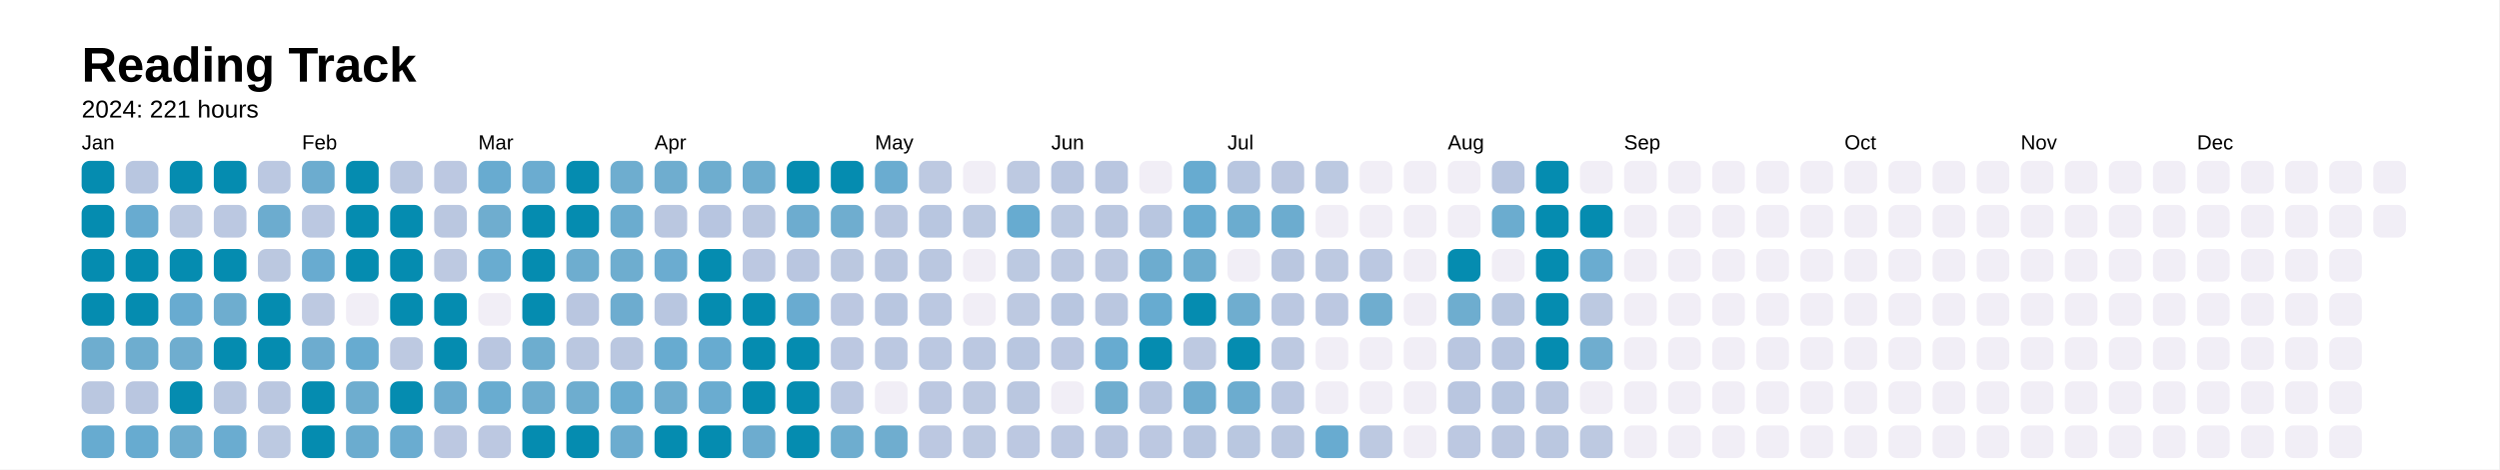
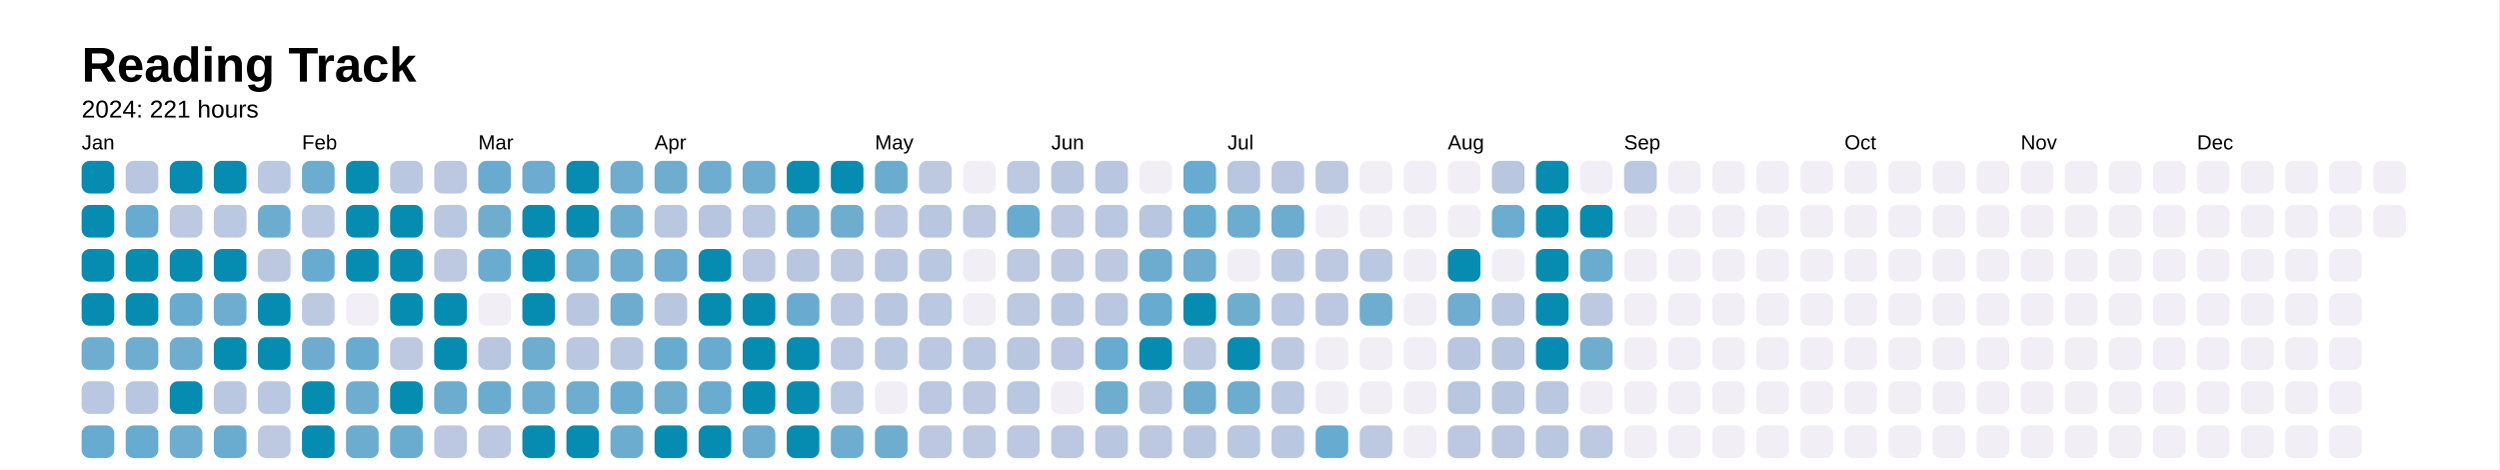
<svg xmlns="http://www.w3.org/2000/svg" baseProfile="full" height="57.5mm" version="1.1" viewBox="0,0,306.2,57.5" width="306.2mm">
  <defs />
  <rect fill="#FFFFFF" height="57.5" width="306.2" x="0" y="0" />
  <text fill="#000000" style="font-size:6px; font-family:Arial; font-weight:bold;" x="10" y="10">Reading Track</text>
  <text fill="#000000" style="font-size:3px; font-family:Arial;" x="10" y="14.4">2024: 221 hours</text>
  <text fill="#000000" style="font-size:2.5px; font-family:Arial" x="10" y="18.3">Jan</text>
  <rect fill="#058cb0" height="4" rx="1" ry="1" width="4" x="10" y="19.7" />
  <rect fill="#058cb0" height="4" rx="1" ry="1" width="4" x="10" y="25.1" />
  <rect fill="#058cb0" height="4" rx="1" ry="1" width="4" x="10" y="30.5" />
  <rect fill="#058cb0" height="4" rx="1" ry="1" width="4" x="10" y="35.9" />
  <rect fill="#6eadcf" height="4" rx="1" ry="1" width="4" x="10" y="41.3" />
  <rect fill="#bac7e0" height="4" rx="1" ry="1" width="4" x="10" y="46.7" />
  <rect fill="#67abd0" height="4" rx="1" ry="1" width="4" x="10" y="52.1" />
  <rect fill="#b8c6e0" height="4" rx="1" ry="1" width="4" x="15.4" y="19.7" />
  <rect fill="#68abd0" height="4" rx="1" ry="1" width="4" x="15.4" y="25.1" />
  <rect fill="#058cb0" height="4" rx="1" ry="1" width="4" x="15.4" y="30.5" />
  <rect fill="#058cb0" height="4" rx="1" ry="1" width="4" x="15.4" y="35.9" />
  <rect fill="#6eadcf" height="4" rx="1" ry="1" width="4" x="15.4" y="41.3" />
  <rect fill="#b9c6e0" height="4" rx="1" ry="1" width="4" x="15.4" y="46.7" />
  <rect fill="#67abd0" height="4" rx="1" ry="1" width="4" x="15.4" y="52.1" />
  <rect fill="#058cb0" height="4" rx="1" ry="1" width="4" x="20.8" y="19.7" />
  <rect fill="#bcc9e1" height="4" rx="1" ry="1" width="4" x="20.8" y="25.1" />
  <rect fill="#058cb0" height="4" rx="1" ry="1" width="4" x="20.8" y="30.5" />
  <rect fill="#68abd0" height="4" rx="1" ry="1" width="4" x="20.8" y="35.9" />
  <rect fill="#6fadcf" height="4" rx="1" ry="1" width="4" x="20.8" y="41.3" />
  <rect fill="#058cb0" height="4" rx="1" ry="1" width="4" x="20.8" y="46.7" />
  <rect fill="#6eadcf" height="4" rx="1" ry="1" width="4" x="20.8" y="52.1" />
  <rect fill="#058cb0" height="4" rx="1" ry="1" width="4" x="26.2" y="19.7" />
  <rect fill="#bbc8e1" height="4" rx="1" ry="1" width="4" x="26.2" y="25.1" />
  <rect fill="#058cb0" height="4" rx="1" ry="1" width="4" x="26.2" y="30.5" />
  <rect fill="#6eadcf" height="4" rx="1" ry="1" width="4" x="26.2" y="35.9" />
  <rect fill="#058cb0" height="4" rx="1" ry="1" width="4" x="26.2" y="41.3" />
  <rect fill="#b9c7e0" height="4" rx="1" ry="1" width="4" x="26.2" y="46.7" />
  <rect fill="#6aacd0" height="4" rx="1" ry="1" width="4" x="26.2" y="52.1" />
  <rect fill="#bbc8e1" height="4" rx="1" ry="1" width="4" x="31.6" y="19.7" />
  <rect fill="#6caccf" height="4" rx="1" ry="1" width="4" x="31.6" y="25.1" />
  <rect fill="#bbc8e0" height="4" rx="1" ry="1" width="4" x="31.6" y="30.5" />
  <rect fill="#058cb0" height="4" rx="1" ry="1" width="4" x="31.6" y="35.9" />
  <rect fill="#058cb0" height="4" rx="1" ry="1" width="4" x="31.6" y="41.3" />
  <rect fill="#bac7e0" height="4" rx="1" ry="1" width="4" x="31.6" y="46.7" />
  <rect fill="#bcc9e1" height="4" rx="1" ry="1" width="4" x="31.6" y="52.1" />
  <text fill="#000000" style="font-size:2.5px; font-family:Arial" x="37.0" y="18.3">Feb</text>
  <rect fill="#6caccf" height="4" rx="1" ry="1" width="4" x="37.0" y="19.7" />
  <rect fill="#bbc8e1" height="4" rx="1" ry="1" width="4" x="37.0" y="25.1" />
  <rect fill="#68abd0" height="4" rx="1" ry="1" width="4" x="37.0" y="30.5" />
  <rect fill="#bdc9e1" height="4" rx="1" ry="1" width="4" x="37.0" y="35.9" />
  <rect fill="#6daccf" height="4" rx="1" ry="1" width="4" x="37.0" y="41.3" />
  <rect fill="#058cb0" height="4" rx="1" ry="1" width="4" x="37.0" y="46.7" />
  <rect fill="#058cb0" height="4" rx="1" ry="1" width="4" x="37.0" y="52.1" />
  <rect fill="#058cb0" height="4" rx="1" ry="1" width="4" x="42.4" y="19.7" />
  <rect fill="#058cb0" height="4" rx="1" ry="1" width="4" x="42.4" y="25.1" />
  <rect fill="#058cb0" height="4" rx="1" ry="1" width="4" x="42.4" y="30.5" />
  <rect fill="#f1eef6" height="4" rx="1" ry="1" width="4" x="42.4" y="35.9" />
  <rect fill="#67abd0" height="4" rx="1" ry="1" width="4" x="42.4" y="41.3" />
  <rect fill="#6eadcf" height="4" rx="1" ry="1" width="4" x="42.4" y="46.7" />
  <rect fill="#6baccf" height="4" rx="1" ry="1" width="4" x="42.4" y="52.1" />
  <rect fill="#bac7e0" height="4" rx="1" ry="1" width="4" x="47.8" y="19.7" />
  <rect fill="#058cb0" height="4" rx="1" ry="1" width="4" x="47.8" y="25.1" />
  <rect fill="#058cb0" height="4" rx="1" ry="1" width="4" x="47.8" y="30.5" />
  <rect fill="#058cb0" height="4" rx="1" ry="1" width="4" x="47.8" y="35.9" />
  <rect fill="#bdc9e1" height="4" rx="1" ry="1" width="4" x="47.8" y="41.3" />
  <rect fill="#058cb0" height="4" rx="1" ry="1" width="4" x="47.8" y="46.7" />
  <rect fill="#6aacd0" height="4" rx="1" ry="1" width="4" x="47.8" y="52.1" />
  <rect fill="#bcc8e1" height="4" rx="1" ry="1" width="4" x="53.2" y="19.7" />
  <rect fill="#bac7e0" height="4" rx="1" ry="1" width="4" x="53.2" y="25.1" />
  <rect fill="#bdc9e1" height="4" rx="1" ry="1" width="4" x="53.2" y="30.5" />
  <rect fill="#058cb0" height="4" rx="1" ry="1" width="4" x="53.2" y="35.9" />
  <rect fill="#058cb0" height="4" rx="1" ry="1" width="4" x="53.2" y="41.3" />
  <rect fill="#6caccf" height="4" rx="1" ry="1" width="4" x="53.2" y="46.7" />
  <rect fill="#bcc8e1" height="4" rx="1" ry="1" width="4" x="53.2" y="52.1" />
  <text fill="#000000" style="font-size:2.5px; font-family:Arial" x="58.6" y="18.3">Mar</text>
  <rect fill="#68abd0" height="4" rx="1" ry="1" width="4" x="58.6" y="19.7" />
  <rect fill="#6fadcf" height="4" rx="1" ry="1" width="4" x="58.6" y="25.1" />
  <rect fill="#69acd0" height="4" rx="1" ry="1" width="4" x="58.6" y="30.5" />
  <rect fill="#f1eef6" height="4" rx="1" ry="1" width="4" x="58.6" y="35.9" />
  <rect fill="#b9c6e0" height="4" rx="1" ry="1" width="4" x="58.6" y="41.3" />
  <rect fill="#69acd0" height="4" rx="1" ry="1" width="4" x="58.6" y="46.7" />
  <rect fill="#bcc8e1" height="4" rx="1" ry="1" width="4" x="58.6" y="52.1" />
  <rect fill="#6bacd0" height="4" rx="1" ry="1" width="4" x="64" y="19.7" />
  <rect fill="#058cb0" height="4" rx="1" ry="1" width="4" x="64" y="25.1" />
  <rect fill="#058cb0" height="4" rx="1" ry="1" width="4" x="64" y="30.5" />
  <rect fill="#058cb0" height="4" rx="1" ry="1" width="4" x="64" y="35.9" />
  <rect fill="#6dadcf" height="4" rx="1" ry="1" width="4" x="64" y="41.3" />
  <rect fill="#6eadcf" height="4" rx="1" ry="1" width="4" x="64" y="46.7" />
  <rect fill="#058cb0" height="4" rx="1" ry="1" width="4" x="64" y="52.1" />
  <rect fill="#058cb0" height="4" rx="1" ry="1" width="4" x="69.4" y="19.7" />
  <rect fill="#058cb0" height="4" rx="1" ry="1" width="4" x="69.4" y="25.1" />
  <rect fill="#6eadcf" height="4" rx="1" ry="1" width="4" x="69.4" y="30.5" />
  <rect fill="#b9c6e0" height="4" rx="1" ry="1" width="4" x="69.4" y="35.9" />
  <rect fill="#bac7e0" height="4" rx="1" ry="1" width="4" x="69.4" y="41.3" />
  <rect fill="#6eadcf" height="4" rx="1" ry="1" width="4" x="69.4" y="46.7" />
  <rect fill="#058cb0" height="4" rx="1" ry="1" width="4" x="69.4" y="52.1" />
  <rect fill="#6eadcf" height="4" rx="1" ry="1" width="4" x="74.8" y="19.7" />
  <rect fill="#6baccf" height="4" rx="1" ry="1" width="4" x="74.8" y="25.1" />
  <rect fill="#6eadcf" height="4" rx="1" ry="1" width="4" x="74.8" y="30.5" />
  <rect fill="#6daccf" height="4" rx="1" ry="1" width="4" x="74.8" y="35.9" />
  <rect fill="#bac7e0" height="4" rx="1" ry="1" width="4" x="74.8" y="41.3" />
  <rect fill="#69acd0" height="4" rx="1" ry="1" width="4" x="74.8" y="46.7" />
  <rect fill="#6caccf" height="4" rx="1" ry="1" width="4" x="74.8" y="52.1" />
  <text fill="#000000" style="font-size:2.5px; font-family:Arial" x="80.2" y="18.3">Apr</text>
  <rect fill="#6fadcf" height="4" rx="1" ry="1" width="4" x="80.2" y="19.7" />
  <rect fill="#bac7e0" height="4" rx="1" ry="1" width="4" x="80.2" y="25.1" />
  <rect fill="#6bacd0" height="4" rx="1" ry="1" width="4" x="80.2" y="30.5" />
  <rect fill="#b8c6e0" height="4" rx="1" ry="1" width="4" x="80.2" y="35.9" />
  <rect fill="#67abd0" height="4" rx="1" ry="1" width="4" x="80.2" y="41.3" />
  <rect fill="#6fadcf" height="4" rx="1" ry="1" width="4" x="80.2" y="46.7" />
  <rect fill="#058cb0" height="4" rx="1" ry="1" width="4" x="80.2" y="52.1" />
  <rect fill="#6eadcf" height="4" rx="1" ry="1" width="4" x="85.6" y="19.7" />
  <rect fill="#b7c5e0" height="4" rx="1" ry="1" width="4" x="85.6" y="25.1" />
  <rect fill="#058cb0" height="4" rx="1" ry="1" width="4" x="85.6" y="30.5" />
  <rect fill="#058cb0" height="4" rx="1" ry="1" width="4" x="85.6" y="35.9" />
  <rect fill="#67abd0" height="4" rx="1" ry="1" width="4" x="85.6" y="41.3" />
  <rect fill="#6aacd0" height="4" rx="1" ry="1" width="4" x="85.6" y="46.7" />
  <rect fill="#058cb0" height="4" rx="1" ry="1" width="4" x="85.6" y="52.1" />
  <rect fill="#6eadcf" height="4" rx="1" ry="1" width="4" x="91" y="19.7" />
  <rect fill="#bac7e0" height="4" rx="1" ry="1" width="4" x="91" y="25.1" />
  <rect fill="#bcc8e1" height="4" rx="1" ry="1" width="4" x="91" y="30.5" />
  <rect fill="#058cb0" height="4" rx="1" ry="1" width="4" x="91" y="35.9" />
  <rect fill="#058cb0" height="4" rx="1" ry="1" width="4" x="91" y="41.3" />
  <rect fill="#058cb0" height="4" rx="1" ry="1" width="4" x="91" y="46.7" />
  <rect fill="#6daccf" height="4" rx="1" ry="1" width="4" x="91" y="52.1" />
  <rect fill="#058cb0" height="4" rx="1" ry="1" width="4" x="96.4" y="19.7" />
  <rect fill="#6daccf" height="4" rx="1" ry="1" width="4" x="96.4" y="25.1" />
  <rect fill="#b9c6e0" height="4" rx="1" ry="1" width="4" x="96.4" y="30.5" />
  <rect fill="#69abd0" height="4" rx="1" ry="1" width="4" x="96.4" y="35.9" />
  <rect fill="#058cb0" height="4" rx="1" ry="1" width="4" x="96.4" y="41.3" />
  <rect fill="#058cb0" height="4" rx="1" ry="1" width="4" x="96.4" y="46.7" />
  <rect fill="#058cb0" height="4" rx="1" ry="1" width="4" x="96.4" y="52.1" />
  <rect fill="#058cb0" height="4" rx="1" ry="1" width="4" x="101.8" y="19.7" />
  <rect fill="#6fadcf" height="4" rx="1" ry="1" width="4" x="101.8" y="25.1" />
  <rect fill="#bbc8e0" height="4" rx="1" ry="1" width="4" x="101.8" y="30.5" />
  <rect fill="#bcc8e1" height="4" rx="1" ry="1" width="4" x="101.8" y="35.9" />
  <rect fill="#bcc8e1" height="4" rx="1" ry="1" width="4" x="101.8" y="41.3" />
  <rect fill="#bbc8e1" height="4" rx="1" ry="1" width="4" x="101.8" y="46.7" />
  <rect fill="#6eadcf" height="4" rx="1" ry="1" width="4" x="101.8" y="52.1" />
  <text fill="#000000" style="font-size:2.5px; font-family:Arial" x="107.2" y="18.3">May</text>
  <rect fill="#6aacd0" height="4" rx="1" ry="1" width="4" x="107.2" y="19.7" />
  <rect fill="#bac7e0" height="4" rx="1" ry="1" width="4" x="107.2" y="25.1" />
  <rect fill="#bac7e0" height="4" rx="1" ry="1" width="4" x="107.2" y="30.5" />
  <rect fill="#b8c6e0" height="4" rx="1" ry="1" width="4" x="107.2" y="35.9" />
  <rect fill="#bbc8e1" height="4" rx="1" ry="1" width="4" x="107.2" y="41.3" />
  <rect fill="#f1eef6" height="4" rx="1" ry="1" width="4" x="107.2" y="46.7" />
  <rect fill="#6fadcf" height="4" rx="1" ry="1" width="4" x="107.2" y="52.1" />
  <rect fill="#bdc9e1" height="4" rx="1" ry="1" width="4" x="112.6" y="19.7" />
  <rect fill="#b8c6e0" height="4" rx="1" ry="1" width="4" x="112.6" y="25.1" />
  <rect fill="#bac7e0" height="4" rx="1" ry="1" width="4" x="112.6" y="30.5" />
  <rect fill="#bbc8e1" height="4" rx="1" ry="1" width="4" x="112.6" y="35.9" />
  <rect fill="#bbc8e1" height="4" rx="1" ry="1" width="4" x="112.6" y="41.3" />
  <rect fill="#bcc8e1" height="4" rx="1" ry="1" width="4" x="112.6" y="46.7" />
  <rect fill="#bcc8e1" height="4" rx="1" ry="1" width="4" x="112.6" y="52.1" />
  <rect fill="#f1eef6" height="4" rx="1" ry="1" width="4" x="118" y="19.7" />
  <rect fill="#bcc9e1" height="4" rx="1" ry="1" width="4" x="118" y="25.1" />
  <rect fill="#f1eef6" height="4" rx="1" ry="1" width="4" x="118" y="30.5" />
  <rect fill="#f1eef6" height="4" rx="1" ry="1" width="4" x="118" y="35.9" />
  <rect fill="#bbc8e1" height="4" rx="1" ry="1" width="4" x="118" y="41.3" />
  <rect fill="#bdc9e1" height="4" rx="1" ry="1" width="4" x="118" y="46.7" />
  <rect fill="#bdc9e1" height="4" rx="1" ry="1" width="4" x="118" y="52.1" />
  <rect fill="#bdc9e1" height="4" rx="1" ry="1" width="4" x="123.4" y="19.7" />
  <rect fill="#67abd0" height="4" rx="1" ry="1" width="4" x="123.4" y="25.1" />
  <rect fill="#bcc9e1" height="4" rx="1" ry="1" width="4" x="123.4" y="30.5" />
  <rect fill="#bdc9e1" height="4" rx="1" ry="1" width="4" x="123.4" y="35.9" />
  <rect fill="#b8c6e0" height="4" rx="1" ry="1" width="4" x="123.4" y="41.3" />
  <rect fill="#bac7e0" height="4" rx="1" ry="1" width="4" x="123.4" y="46.7" />
  <rect fill="#bcc8e1" height="4" rx="1" ry="1" width="4" x="123.4" y="52.1" />
  <text fill="#000000" style="font-size:2.5px; font-family:Arial" x="128.8" y="18.3">Jun</text>
  <rect fill="#b9c6e0" height="4" rx="1" ry="1" width="4" x="128.8" y="19.7" />
  <rect fill="#bcc9e1" height="4" rx="1" ry="1" width="4" x="128.8" y="25.1" />
  <rect fill="#bdc9e1" height="4" rx="1" ry="1" width="4" x="128.8" y="30.5" />
  <rect fill="#b8c6e0" height="4" rx="1" ry="1" width="4" x="128.8" y="35.9" />
  <rect fill="#bcc8e1" height="4" rx="1" ry="1" width="4" x="128.8" y="41.3" />
  <rect fill="#f1eef6" height="4" rx="1" ry="1" width="4" x="128.8" y="46.7" />
  <rect fill="#bcc8e1" height="4" rx="1" ry="1" width="4" x="128.8" y="52.1" />
  <rect fill="#b9c6e0" height="4" rx="1" ry="1" width="4" x="134.2" y="19.7" />
  <rect fill="#bac7e0" height="4" rx="1" ry="1" width="4" x="134.2" y="25.1" />
  <rect fill="#bdc9e1" height="4" rx="1" ry="1" width="4" x="134.2" y="30.5" />
  <rect fill="#bac7e0" height="4" rx="1" ry="1" width="4" x="134.2" y="35.9" />
  <rect fill="#67abd0" height="4" rx="1" ry="1" width="4" x="134.2" y="41.3" />
  <rect fill="#6fadcf" height="4" rx="1" ry="1" width="4" x="134.2" y="46.7" />
  <rect fill="#b9c6e0" height="4" rx="1" ry="1" width="4" x="134.2" y="52.1" />
  <rect fill="#f1eef6" height="4" rx="1" ry="1" width="4" x="139.6" y="19.7" />
  <rect fill="#b8c6e0" height="4" rx="1" ry="1" width="4" x="139.6" y="25.1" />
  <rect fill="#6daccf" height="4" rx="1" ry="1" width="4" x="139.6" y="30.5" />
  <rect fill="#67abd0" height="4" rx="1" ry="1" width="4" x="139.6" y="35.9" />
  <rect fill="#058cb0" height="4" rx="1" ry="1" width="4" x="139.6" y="41.3" />
  <rect fill="#b8c6e0" height="4" rx="1" ry="1" width="4" x="139.6" y="46.7" />
  <rect fill="#bcc8e1" height="4" rx="1" ry="1" width="4" x="139.6" y="52.1" />
  <rect fill="#67abd0" height="4" rx="1" ry="1" width="4" x="145" y="19.7" />
  <rect fill="#67abd0" height="4" rx="1" ry="1" width="4" x="145" y="25.1" />
  <rect fill="#6eadcf" height="4" rx="1" ry="1" width="4" x="145" y="30.5" />
  <rect fill="#058cb0" height="4" rx="1" ry="1" width="4" x="145" y="35.9" />
  <rect fill="#bdc9e1" height="4" rx="1" ry="1" width="4" x="145" y="41.3" />
  <rect fill="#6daccf" height="4" rx="1" ry="1" width="4" x="145" y="46.7" />
  <rect fill="#b8c6e0" height="4" rx="1" ry="1" width="4" x="145" y="52.1" />
  <text fill="#000000" style="font-size:2.5px; font-family:Arial" x="150.4" y="18.3">Jul</text>
  <rect fill="#b8c6e0" height="4" rx="1" ry="1" width="4" x="150.4" y="19.7" />
  <rect fill="#6baccf" height="4" rx="1" ry="1" width="4" x="150.4" y="25.1" />
  <rect fill="#f1eef6" height="4" rx="1" ry="1" width="4" x="150.4" y="30.5" />
  <rect fill="#6fadcf" height="4" rx="1" ry="1" width="4" x="150.4" y="35.9" />
  <rect fill="#058cb0" height="4" rx="1" ry="1" width="4" x="150.4" y="41.3" />
  <rect fill="#6caccf" height="4" rx="1" ry="1" width="4" x="150.4" y="46.7" />
  <rect fill="#b9c7e0" height="4" rx="1" ry="1" width="4" x="150.4" y="52.1" />
  <rect fill="#bbc7e0" height="4" rx="1" ry="1" width="4" x="155.8" y="19.7" />
  <rect fill="#6caccf" height="4" rx="1" ry="1" width="4" x="155.8" y="25.1" />
  <rect fill="#bac7e0" height="4" rx="1" ry="1" width="4" x="155.8" y="30.5" />
  <rect fill="#bbc8e1" height="4" rx="1" ry="1" width="4" x="155.8" y="35.9" />
  <rect fill="#bdc9e1" height="4" rx="1" ry="1" width="4" x="155.8" y="41.3" />
  <rect fill="#bbc8e1" height="4" rx="1" ry="1" width="4" x="155.8" y="46.7" />
  <rect fill="#bac7e0" height="4" rx="1" ry="1" width="4" x="155.8" y="52.1" />
  <rect fill="#bcc9e1" height="4" rx="1" ry="1" width="4" x="161.2" y="19.7" />
  <rect fill="#f1eef6" height="4" rx="1" ry="1" width="4" x="161.2" y="25.1" />
  <rect fill="#bdc9e1" height="4" rx="1" ry="1" width="4" x="161.2" y="30.5" />
  <rect fill="#bcc8e1" height="4" rx="1" ry="1" width="4" x="161.2" y="35.9" />
  <rect fill="#f1eef6" height="4" rx="1" ry="1" width="4" x="161.2" y="41.3" />
  <rect fill="#f1eef6" height="4" rx="1" ry="1" width="4" x="161.2" y="46.7" />
  <rect fill="#68abd0" height="4" rx="1" ry="1" width="4" x="161.2" y="52.1" />
  <rect fill="#f1eef6" height="4" rx="1" ry="1" width="4" x="166.6" y="19.7" />
  <rect fill="#f1eef6" height="4" rx="1" ry="1" width="4" x="166.6" y="25.1" />
  <rect fill="#bbc8e1" height="4" rx="1" ry="1" width="4" x="166.6" y="30.5" />
  <rect fill="#6fadcf" height="4" rx="1" ry="1" width="4" x="166.6" y="35.9" />
  <rect fill="#f1eef6" height="4" rx="1" ry="1" width="4" x="166.6" y="41.3" />
  <rect fill="#f1eef6" height="4" rx="1" ry="1" width="4" x="166.6" y="46.7" />
  <rect fill="#bdc9e1" height="4" rx="1" ry="1" width="4" x="166.6" y="52.1" />
  <rect fill="#f1eef6" height="4" rx="1" ry="1" width="4" x="172" y="19.7" />
  <rect fill="#f1eef6" height="4" rx="1" ry="1" width="4" x="172" y="25.1" />
  <rect fill="#f1eef6" height="4" rx="1" ry="1" width="4" x="172" y="30.5" />
  <rect fill="#f1eef6" height="4" rx="1" ry="1" width="4" x="172" y="35.9" />
  <rect fill="#f1eef6" height="4" rx="1" ry="1" width="4" x="172" y="41.3" />
  <rect fill="#f1eef6" height="4" rx="1" ry="1" width="4" x="172" y="46.7" />
  <rect fill="#f1eef6" height="4" rx="1" ry="1" width="4" x="172" y="52.1" />
  <text fill="#000000" style="font-size:2.5px; font-family:Arial" x="177.4" y="18.3">Aug</text>
  <rect fill="#f1eef6" height="4" rx="1" ry="1" width="4" x="177.4" y="19.7" />
  <rect fill="#f1eef6" height="4" rx="1" ry="1" width="4" x="177.4" y="25.1" />
  <rect fill="#058cb0" height="4" rx="1" ry="1" width="4" x="177.4" y="30.5" />
  <rect fill="#6eadcf" height="4" rx="1" ry="1" width="4" x="177.4" y="35.9" />
  <rect fill="#b9c6e0" height="4" rx="1" ry="1" width="4" x="177.4" y="41.3" />
  <rect fill="#b9c6e0" height="4" rx="1" ry="1" width="4" x="177.4" y="46.7" />
  <rect fill="#bcc8e1" height="4" rx="1" ry="1" width="4" x="177.4" y="52.1" />
  <rect fill="#b9c6e0" height="4" rx="1" ry="1" width="4" x="182.8" y="19.7" />
  <rect fill="#6baccf" height="4" rx="1" ry="1" width="4" x="182.8" y="25.1" />
  <rect fill="#f1eef6" height="4" rx="1" ry="1" width="4" x="182.8" y="30.5" />
  <rect fill="#b9c7e0" height="4" rx="1" ry="1" width="4" x="182.8" y="35.9" />
  <rect fill="#b9c6e0" height="4" rx="1" ry="1" width="4" x="182.8" y="41.3" />
  <rect fill="#b8c6e0" height="4" rx="1" ry="1" width="4" x="182.8" y="46.7" />
  <rect fill="#bbc7e0" height="4" rx="1" ry="1" width="4" x="182.8" y="52.1" />
  <rect fill="#058cb0" height="4" rx="1" ry="1" width="4" x="188.2" y="19.7" />
  <rect fill="#058cb0" height="4" rx="1" ry="1" width="4" x="188.2" y="25.1" />
  <rect fill="#058cb0" height="4" rx="1" ry="1" width="4" x="188.2" y="30.5" />
  <rect fill="#058cb0" height="4" rx="1" ry="1" width="4" x="188.2" y="35.9" />
  <rect fill="#058cb0" height="4" rx="1" ry="1" width="4" x="188.2" y="41.3" />
  <rect fill="#bac7e0" height="4" rx="1" ry="1" width="4" x="188.2" y="46.7" />
  <rect fill="#bac7e0" height="4" rx="1" ry="1" width="4" x="188.2" y="52.1" />
  <rect fill="#f1eef6" height="4" rx="1" ry="1" width="4" x="193.6" y="19.7" />
  <rect fill="#058cb0" height="4" rx="1" ry="1" width="4" x="193.6" y="25.1" />
  <rect fill="#6aacd0" height="4" rx="1" ry="1" width="4" x="193.6" y="30.5" />
  <rect fill="#bcc9e1" height="4" rx="1" ry="1" width="4" x="193.6" y="35.9" />
  <rect fill="#6fadcf" height="4" rx="1" ry="1" width="4" x="193.6" y="41.3" />
  <rect fill="#f1eef6" height="4" rx="1" ry="1" width="4" x="193.6" y="46.7" />
  <rect fill="#bdc9e1" height="4" rx="1" ry="1" width="4" x="193.6" y="52.1" />
  <text fill="#000000" style="font-size:2.5px; font-family:Arial" x="199" y="18.3">Sep</text>
-   <rect fill="#f1eef6" height="4" rx="1" ry="1" width="4" x="199" y="19.7" />
+   <rect fill="#bbc8e1" height="4" rx="1" ry="1" width="4" x="199" y="19.7" />
  <rect fill="#f1eef6" height="4" rx="1" ry="1" width="4" x="199" y="25.1" />
  <rect fill="#f1eef6" height="4" rx="1" ry="1" width="4" x="199" y="30.5" />
  <rect fill="#f1eef6" height="4" rx="1" ry="1" width="4" x="199" y="35.9" />
  <rect fill="#f1eef6" height="4" rx="1" ry="1" width="4" x="199" y="41.3" />
  <rect fill="#f1eef6" height="4" rx="1" ry="1" width="4" x="199" y="46.7" />
  <rect fill="#f1eef6" height="4" rx="1" ry="1" width="4" x="199" y="52.1" />
  <rect fill="#f1eef6" height="4" rx="1" ry="1" width="4" x="204.4" y="19.7" />
  <rect fill="#f1eef6" height="4" rx="1" ry="1" width="4" x="204.4" y="25.1" />
  <rect fill="#f1eef6" height="4" rx="1" ry="1" width="4" x="204.4" y="30.5" />
  <rect fill="#f1eef6" height="4" rx="1" ry="1" width="4" x="204.4" y="35.9" />
  <rect fill="#f1eef6" height="4" rx="1" ry="1" width="4" x="204.4" y="41.3" />
  <rect fill="#f1eef6" height="4" rx="1" ry="1" width="4" x="204.4" y="46.7" />
  <rect fill="#f1eef6" height="4" rx="1" ry="1" width="4" x="204.4" y="52.1" />
  <rect fill="#f1eef6" height="4" rx="1" ry="1" width="4" x="209.8" y="19.7" />
  <rect fill="#f1eef6" height="4" rx="1" ry="1" width="4" x="209.8" y="25.1" />
  <rect fill="#f1eef6" height="4" rx="1" ry="1" width="4" x="209.8" y="30.5" />
  <rect fill="#f1eef6" height="4" rx="1" ry="1" width="4" x="209.8" y="35.9" />
  <rect fill="#f1eef6" height="4" rx="1" ry="1" width="4" x="209.8" y="41.3" />
  <rect fill="#f1eef6" height="4" rx="1" ry="1" width="4" x="209.8" y="46.7" />
  <rect fill="#f1eef6" height="4" rx="1" ry="1" width="4" x="209.8" y="52.1" />
  <rect fill="#f1eef6" height="4" rx="1" ry="1" width="4" x="215.2" y="19.7" />
  <rect fill="#f1eef6" height="4" rx="1" ry="1" width="4" x="215.2" y="25.1" />
  <rect fill="#f1eef6" height="4" rx="1" ry="1" width="4" x="215.2" y="30.5" />
  <rect fill="#f1eef6" height="4" rx="1" ry="1" width="4" x="215.2" y="35.9" />
  <rect fill="#f1eef6" height="4" rx="1" ry="1" width="4" x="215.2" y="41.3" />
  <rect fill="#f1eef6" height="4" rx="1" ry="1" width="4" x="215.2" y="46.7" />
  <rect fill="#f1eef6" height="4" rx="1" ry="1" width="4" x="215.2" y="52.1" />
  <rect fill="#f1eef6" height="4" rx="1" ry="1" width="4" x="220.6" y="19.7" />
  <rect fill="#f1eef6" height="4" rx="1" ry="1" width="4" x="220.6" y="25.1" />
  <rect fill="#f1eef6" height="4" rx="1" ry="1" width="4" x="220.6" y="30.5" />
  <rect fill="#f1eef6" height="4" rx="1" ry="1" width="4" x="220.6" y="35.9" />
  <rect fill="#f1eef6" height="4" rx="1" ry="1" width="4" x="220.6" y="41.3" />
  <rect fill="#f1eef6" height="4" rx="1" ry="1" width="4" x="220.6" y="46.7" />
  <rect fill="#f1eef6" height="4" rx="1" ry="1" width="4" x="220.6" y="52.1" />
  <text fill="#000000" style="font-size:2.5px; font-family:Arial" x="226" y="18.3">Oct</text>
  <rect fill="#f1eef6" height="4" rx="1" ry="1" width="4" x="226" y="19.7" />
  <rect fill="#f1eef6" height="4" rx="1" ry="1" width="4" x="226" y="25.1" />
  <rect fill="#f1eef6" height="4" rx="1" ry="1" width="4" x="226" y="30.5" />
  <rect fill="#f1eef6" height="4" rx="1" ry="1" width="4" x="226" y="35.9" />
  <rect fill="#f1eef6" height="4" rx="1" ry="1" width="4" x="226" y="41.3" />
  <rect fill="#f1eef6" height="4" rx="1" ry="1" width="4" x="226" y="46.7" />
  <rect fill="#f1eef6" height="4" rx="1" ry="1" width="4" x="226" y="52.1" />
  <rect fill="#f1eef6" height="4" rx="1" ry="1" width="4" x="231.4" y="19.7" />
  <rect fill="#f1eef6" height="4" rx="1" ry="1" width="4" x="231.4" y="25.1" />
  <rect fill="#f1eef6" height="4" rx="1" ry="1" width="4" x="231.4" y="30.5" />
  <rect fill="#f1eef6" height="4" rx="1" ry="1" width="4" x="231.4" y="35.9" />
  <rect fill="#f1eef6" height="4" rx="1" ry="1" width="4" x="231.4" y="41.3" />
  <rect fill="#f1eef6" height="4" rx="1" ry="1" width="4" x="231.4" y="46.7" />
  <rect fill="#f1eef6" height="4" rx="1" ry="1" width="4" x="231.4" y="52.1" />
  <rect fill="#f1eef6" height="4" rx="1" ry="1" width="4" x="236.8" y="19.7" />
  <rect fill="#f1eef6" height="4" rx="1" ry="1" width="4" x="236.8" y="25.1" />
  <rect fill="#f1eef6" height="4" rx="1" ry="1" width="4" x="236.8" y="30.5" />
  <rect fill="#f1eef6" height="4" rx="1" ry="1" width="4" x="236.8" y="35.9" />
  <rect fill="#f1eef6" height="4" rx="1" ry="1" width="4" x="236.8" y="41.3" />
  <rect fill="#f1eef6" height="4" rx="1" ry="1" width="4" x="236.8" y="46.7" />
  <rect fill="#f1eef6" height="4" rx="1" ry="1" width="4" x="236.8" y="52.1" />
  <rect fill="#f1eef6" height="4" rx="1" ry="1" width="4" x="242.2" y="19.7" />
  <rect fill="#f1eef6" height="4" rx="1" ry="1" width="4" x="242.2" y="25.1" />
  <rect fill="#f1eef6" height="4" rx="1" ry="1" width="4" x="242.2" y="30.5" />
  <rect fill="#f1eef6" height="4" rx="1" ry="1" width="4" x="242.2" y="35.9" />
  <rect fill="#f1eef6" height="4" rx="1" ry="1" width="4" x="242.2" y="41.3" />
  <rect fill="#f1eef6" height="4" rx="1" ry="1" width="4" x="242.2" y="46.7" />
  <rect fill="#f1eef6" height="4" rx="1" ry="1" width="4" x="242.2" y="52.1" />
  <text fill="#000000" style="font-size:2.5px; font-family:Arial" x="247.6" y="18.3">Nov</text>
  <rect fill="#f1eef6" height="4" rx="1" ry="1" width="4" x="247.6" y="19.7" />
  <rect fill="#f1eef6" height="4" rx="1" ry="1" width="4" x="247.6" y="25.1" />
  <rect fill="#f1eef6" height="4" rx="1" ry="1" width="4" x="247.6" y="30.5" />
  <rect fill="#f1eef6" height="4" rx="1" ry="1" width="4" x="247.6" y="35.9" />
  <rect fill="#f1eef6" height="4" rx="1" ry="1" width="4" x="247.6" y="41.3" />
  <rect fill="#f1eef6" height="4" rx="1" ry="1" width="4" x="247.6" y="46.7" />
  <rect fill="#f1eef6" height="4" rx="1" ry="1" width="4" x="247.6" y="52.1" />
  <rect fill="#f1eef6" height="4" rx="1" ry="1" width="4" x="253" y="19.7" />
  <rect fill="#f1eef6" height="4" rx="1" ry="1" width="4" x="253" y="25.1" />
  <rect fill="#f1eef6" height="4" rx="1" ry="1" width="4" x="253" y="30.5" />
  <rect fill="#f1eef6" height="4" rx="1" ry="1" width="4" x="253" y="35.9" />
  <rect fill="#f1eef6" height="4" rx="1" ry="1" width="4" x="253" y="41.3" />
  <rect fill="#f1eef6" height="4" rx="1" ry="1" width="4" x="253" y="46.7" />
  <rect fill="#f1eef6" height="4" rx="1" ry="1" width="4" x="253" y="52.1" />
  <rect fill="#f1eef6" height="4" rx="1" ry="1" width="4" x="258.4" y="19.7" />
  <rect fill="#f1eef6" height="4" rx="1" ry="1" width="4" x="258.4" y="25.1" />
  <rect fill="#f1eef6" height="4" rx="1" ry="1" width="4" x="258.4" y="30.5" />
  <rect fill="#f1eef6" height="4" rx="1" ry="1" width="4" x="258.4" y="35.9" />
  <rect fill="#f1eef6" height="4" rx="1" ry="1" width="4" x="258.4" y="41.3" />
  <rect fill="#f1eef6" height="4" rx="1" ry="1" width="4" x="258.4" y="46.7" />
  <rect fill="#f1eef6" height="4" rx="1" ry="1" width="4" x="258.4" y="52.1" />
  <rect fill="#f1eef6" height="4" rx="1" ry="1" width="4" x="263.8" y="19.7" />
  <rect fill="#f1eef6" height="4" rx="1" ry="1" width="4" x="263.8" y="25.1" />
  <rect fill="#f1eef6" height="4" rx="1" ry="1" width="4" x="263.8" y="30.5" />
  <rect fill="#f1eef6" height="4" rx="1" ry="1" width="4" x="263.8" y="35.9" />
  <rect fill="#f1eef6" height="4" rx="1" ry="1" width="4" x="263.8" y="41.3" />
  <rect fill="#f1eef6" height="4" rx="1" ry="1" width="4" x="263.8" y="46.7" />
  <rect fill="#f1eef6" height="4" rx="1" ry="1" width="4" x="263.8" y="52.1" />
  <text fill="#000000" style="font-size:2.5px; font-family:Arial" x="269.2" y="18.3">Dec</text>
  <rect fill="#f1eef6" height="4" rx="1" ry="1" width="4" x="269.2" y="19.7" />
  <rect fill="#f1eef6" height="4" rx="1" ry="1" width="4" x="269.2" y="25.1" />
  <rect fill="#f1eef6" height="4" rx="1" ry="1" width="4" x="269.2" y="30.5" />
  <rect fill="#f1eef6" height="4" rx="1" ry="1" width="4" x="269.2" y="35.9" />
  <rect fill="#f1eef6" height="4" rx="1" ry="1" width="4" x="269.2" y="41.3" />
  <rect fill="#f1eef6" height="4" rx="1" ry="1" width="4" x="269.2" y="46.7" />
  <rect fill="#f1eef6" height="4" rx="1" ry="1" width="4" x="269.2" y="52.1" />
  <rect fill="#f1eef6" height="4" rx="1" ry="1" width="4" x="274.6" y="19.7" />
  <rect fill="#f1eef6" height="4" rx="1" ry="1" width="4" x="274.6" y="25.1" />
  <rect fill="#f1eef6" height="4" rx="1" ry="1" width="4" x="274.6" y="30.5" />
  <rect fill="#f1eef6" height="4" rx="1" ry="1" width="4" x="274.6" y="35.9" />
  <rect fill="#f1eef6" height="4" rx="1" ry="1" width="4" x="274.6" y="41.3" />
  <rect fill="#f1eef6" height="4" rx="1" ry="1" width="4" x="274.6" y="46.7" />
  <rect fill="#f1eef6" height="4" rx="1" ry="1" width="4" x="274.6" y="52.1" />
  <rect fill="#f1eef6" height="4" rx="1" ry="1" width="4" x="280" y="19.7" />
  <rect fill="#f1eef6" height="4" rx="1" ry="1" width="4" x="280" y="25.1" />
  <rect fill="#f1eef6" height="4" rx="1" ry="1" width="4" x="280" y="30.5" />
  <rect fill="#f1eef6" height="4" rx="1" ry="1" width="4" x="280" y="35.9" />
  <rect fill="#f1eef6" height="4" rx="1" ry="1" width="4" x="280" y="41.3" />
  <rect fill="#f1eef6" height="4" rx="1" ry="1" width="4" x="280" y="46.7" />
  <rect fill="#f1eef6" height="4" rx="1" ry="1" width="4" x="280" y="52.1" />
  <rect fill="#f1eef6" height="4" rx="1" ry="1" width="4" x="285.4" y="19.7" />
  <rect fill="#f1eef6" height="4" rx="1" ry="1" width="4" x="285.4" y="25.1" />
  <rect fill="#f1eef6" height="4" rx="1" ry="1" width="4" x="285.4" y="30.5" />
  <rect fill="#f1eef6" height="4" rx="1" ry="1" width="4" x="285.4" y="35.9" />
  <rect fill="#f1eef6" height="4" rx="1" ry="1" width="4" x="285.4" y="41.3" />
  <rect fill="#f1eef6" height="4" rx="1" ry="1" width="4" x="285.4" y="46.7" />
  <rect fill="#f1eef6" height="4" rx="1" ry="1" width="4" x="285.4" y="52.1" />
  <rect fill="#f1eef6" height="4" rx="1" ry="1" width="4" x="290.8" y="19.7" />
  <rect fill="#f1eef6" height="4" rx="1" ry="1" width="4" x="290.8" y="25.1" />
</svg>
